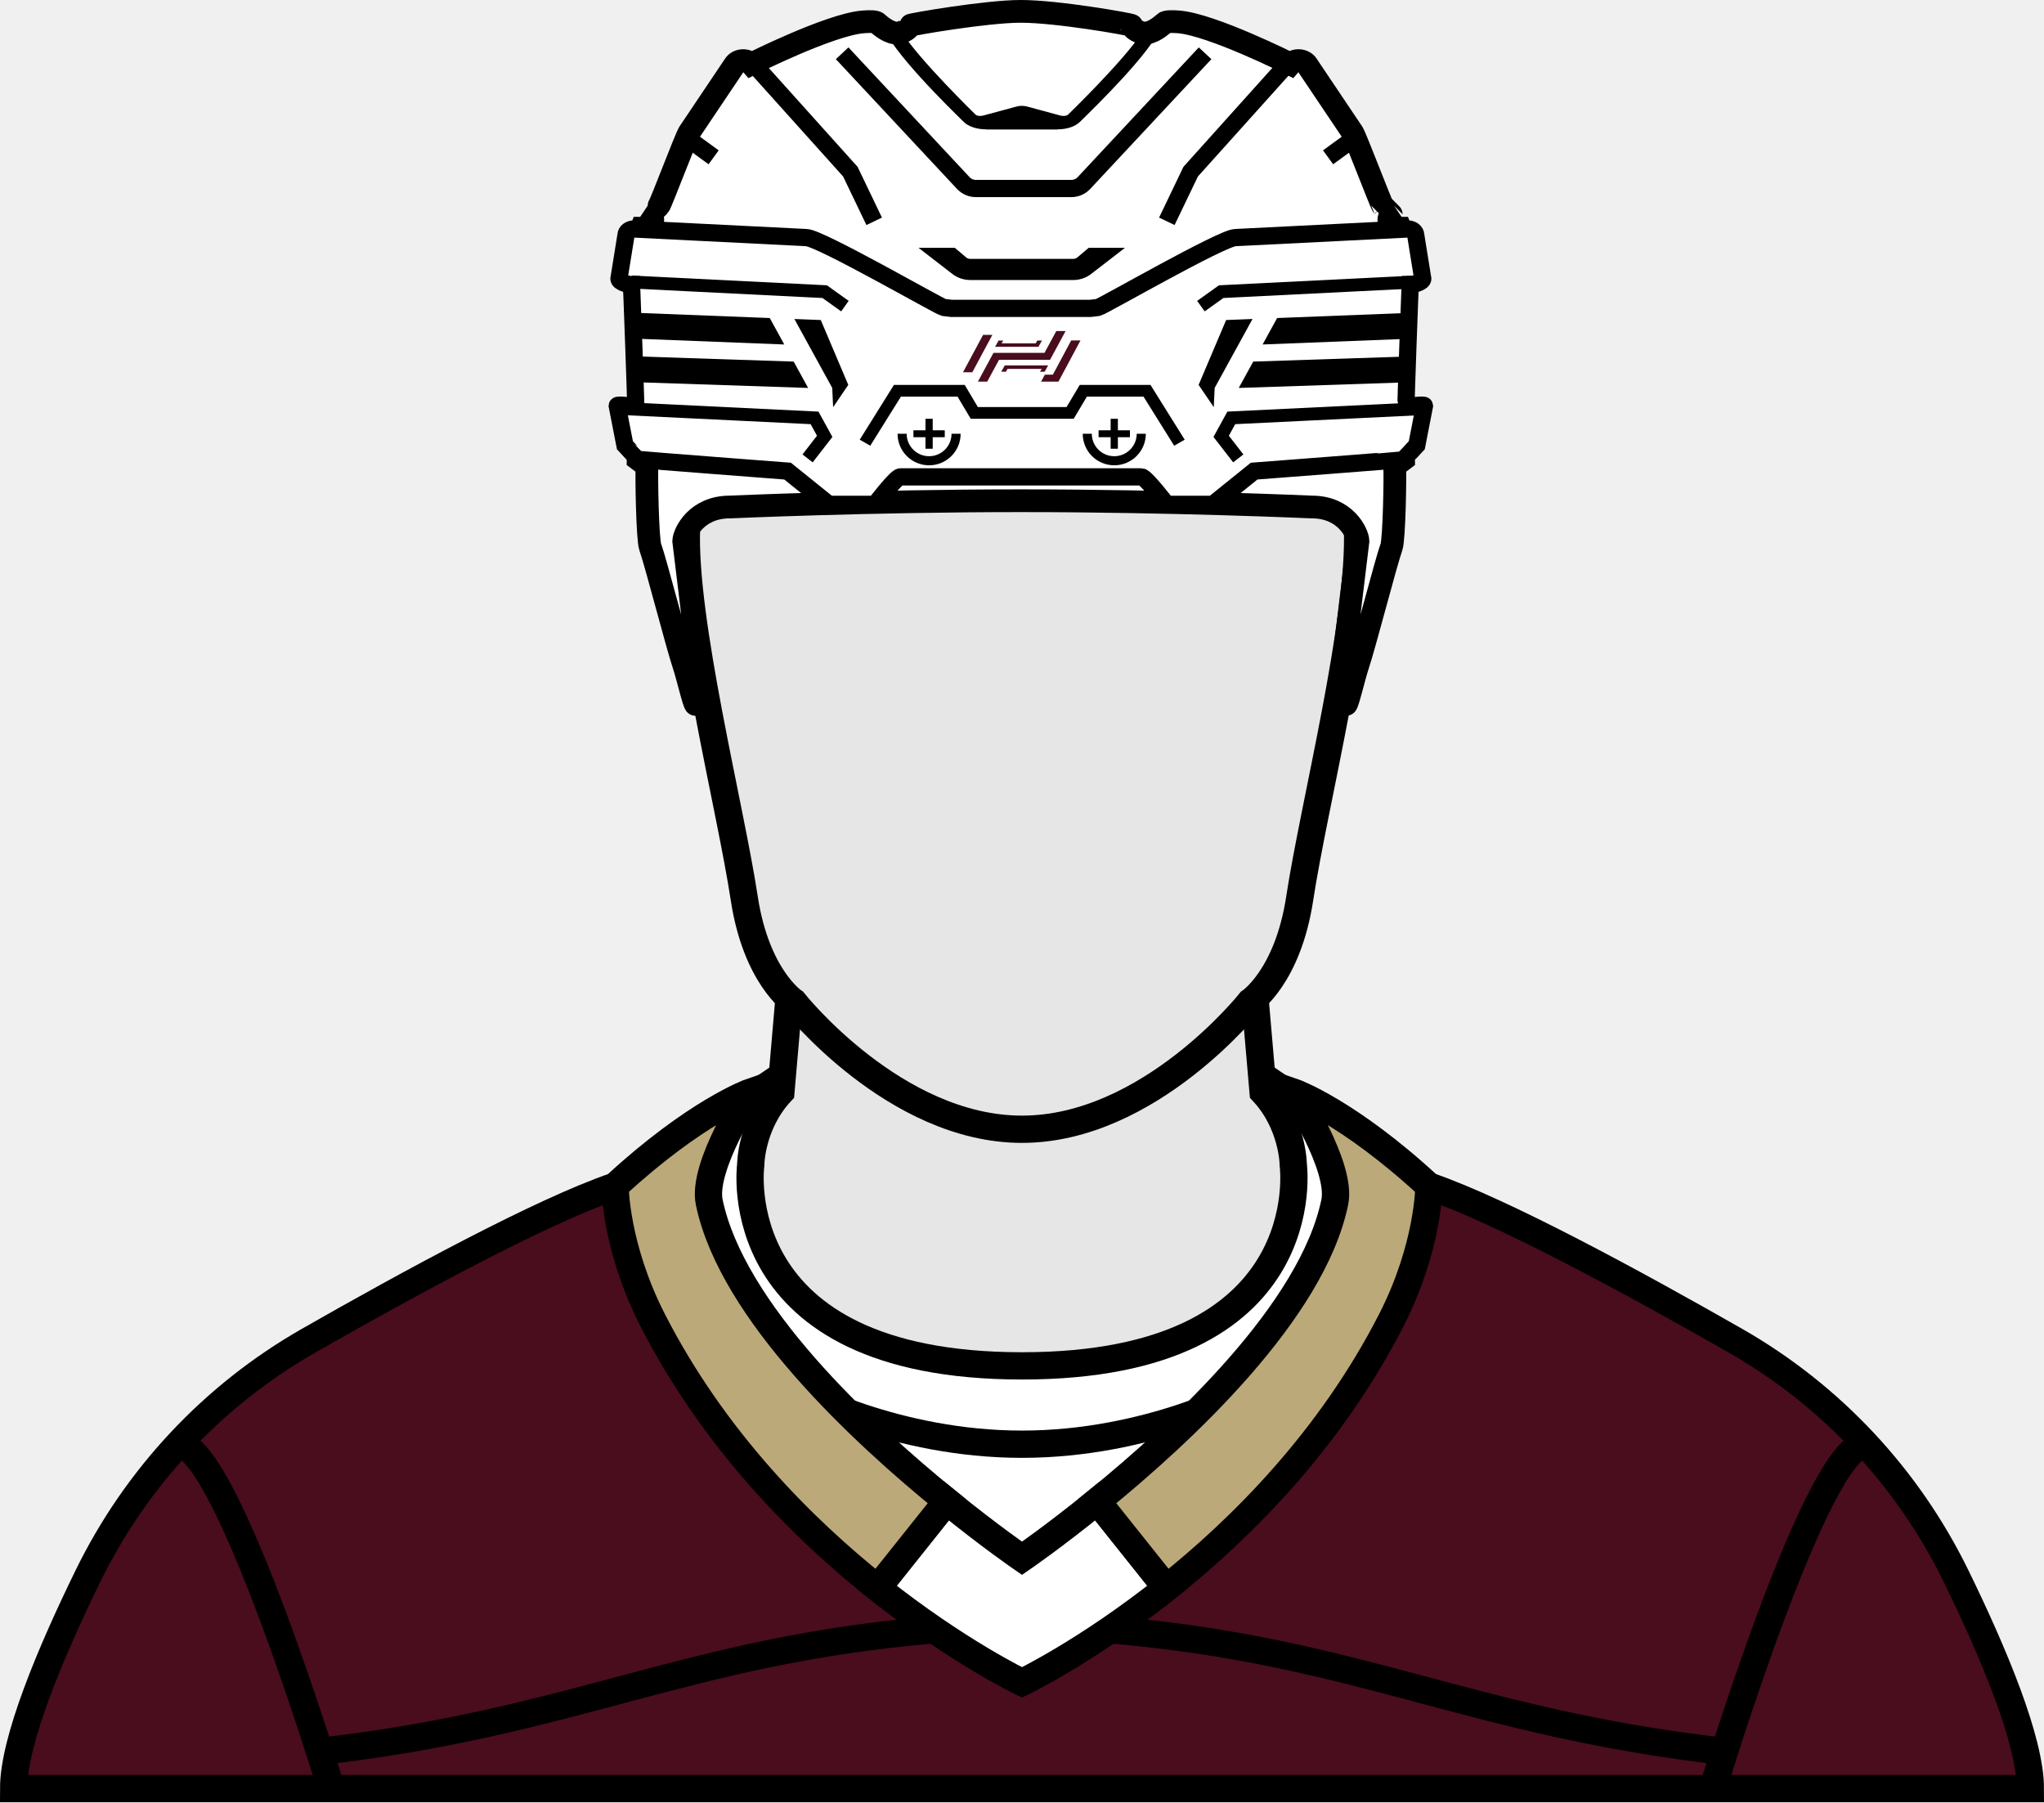
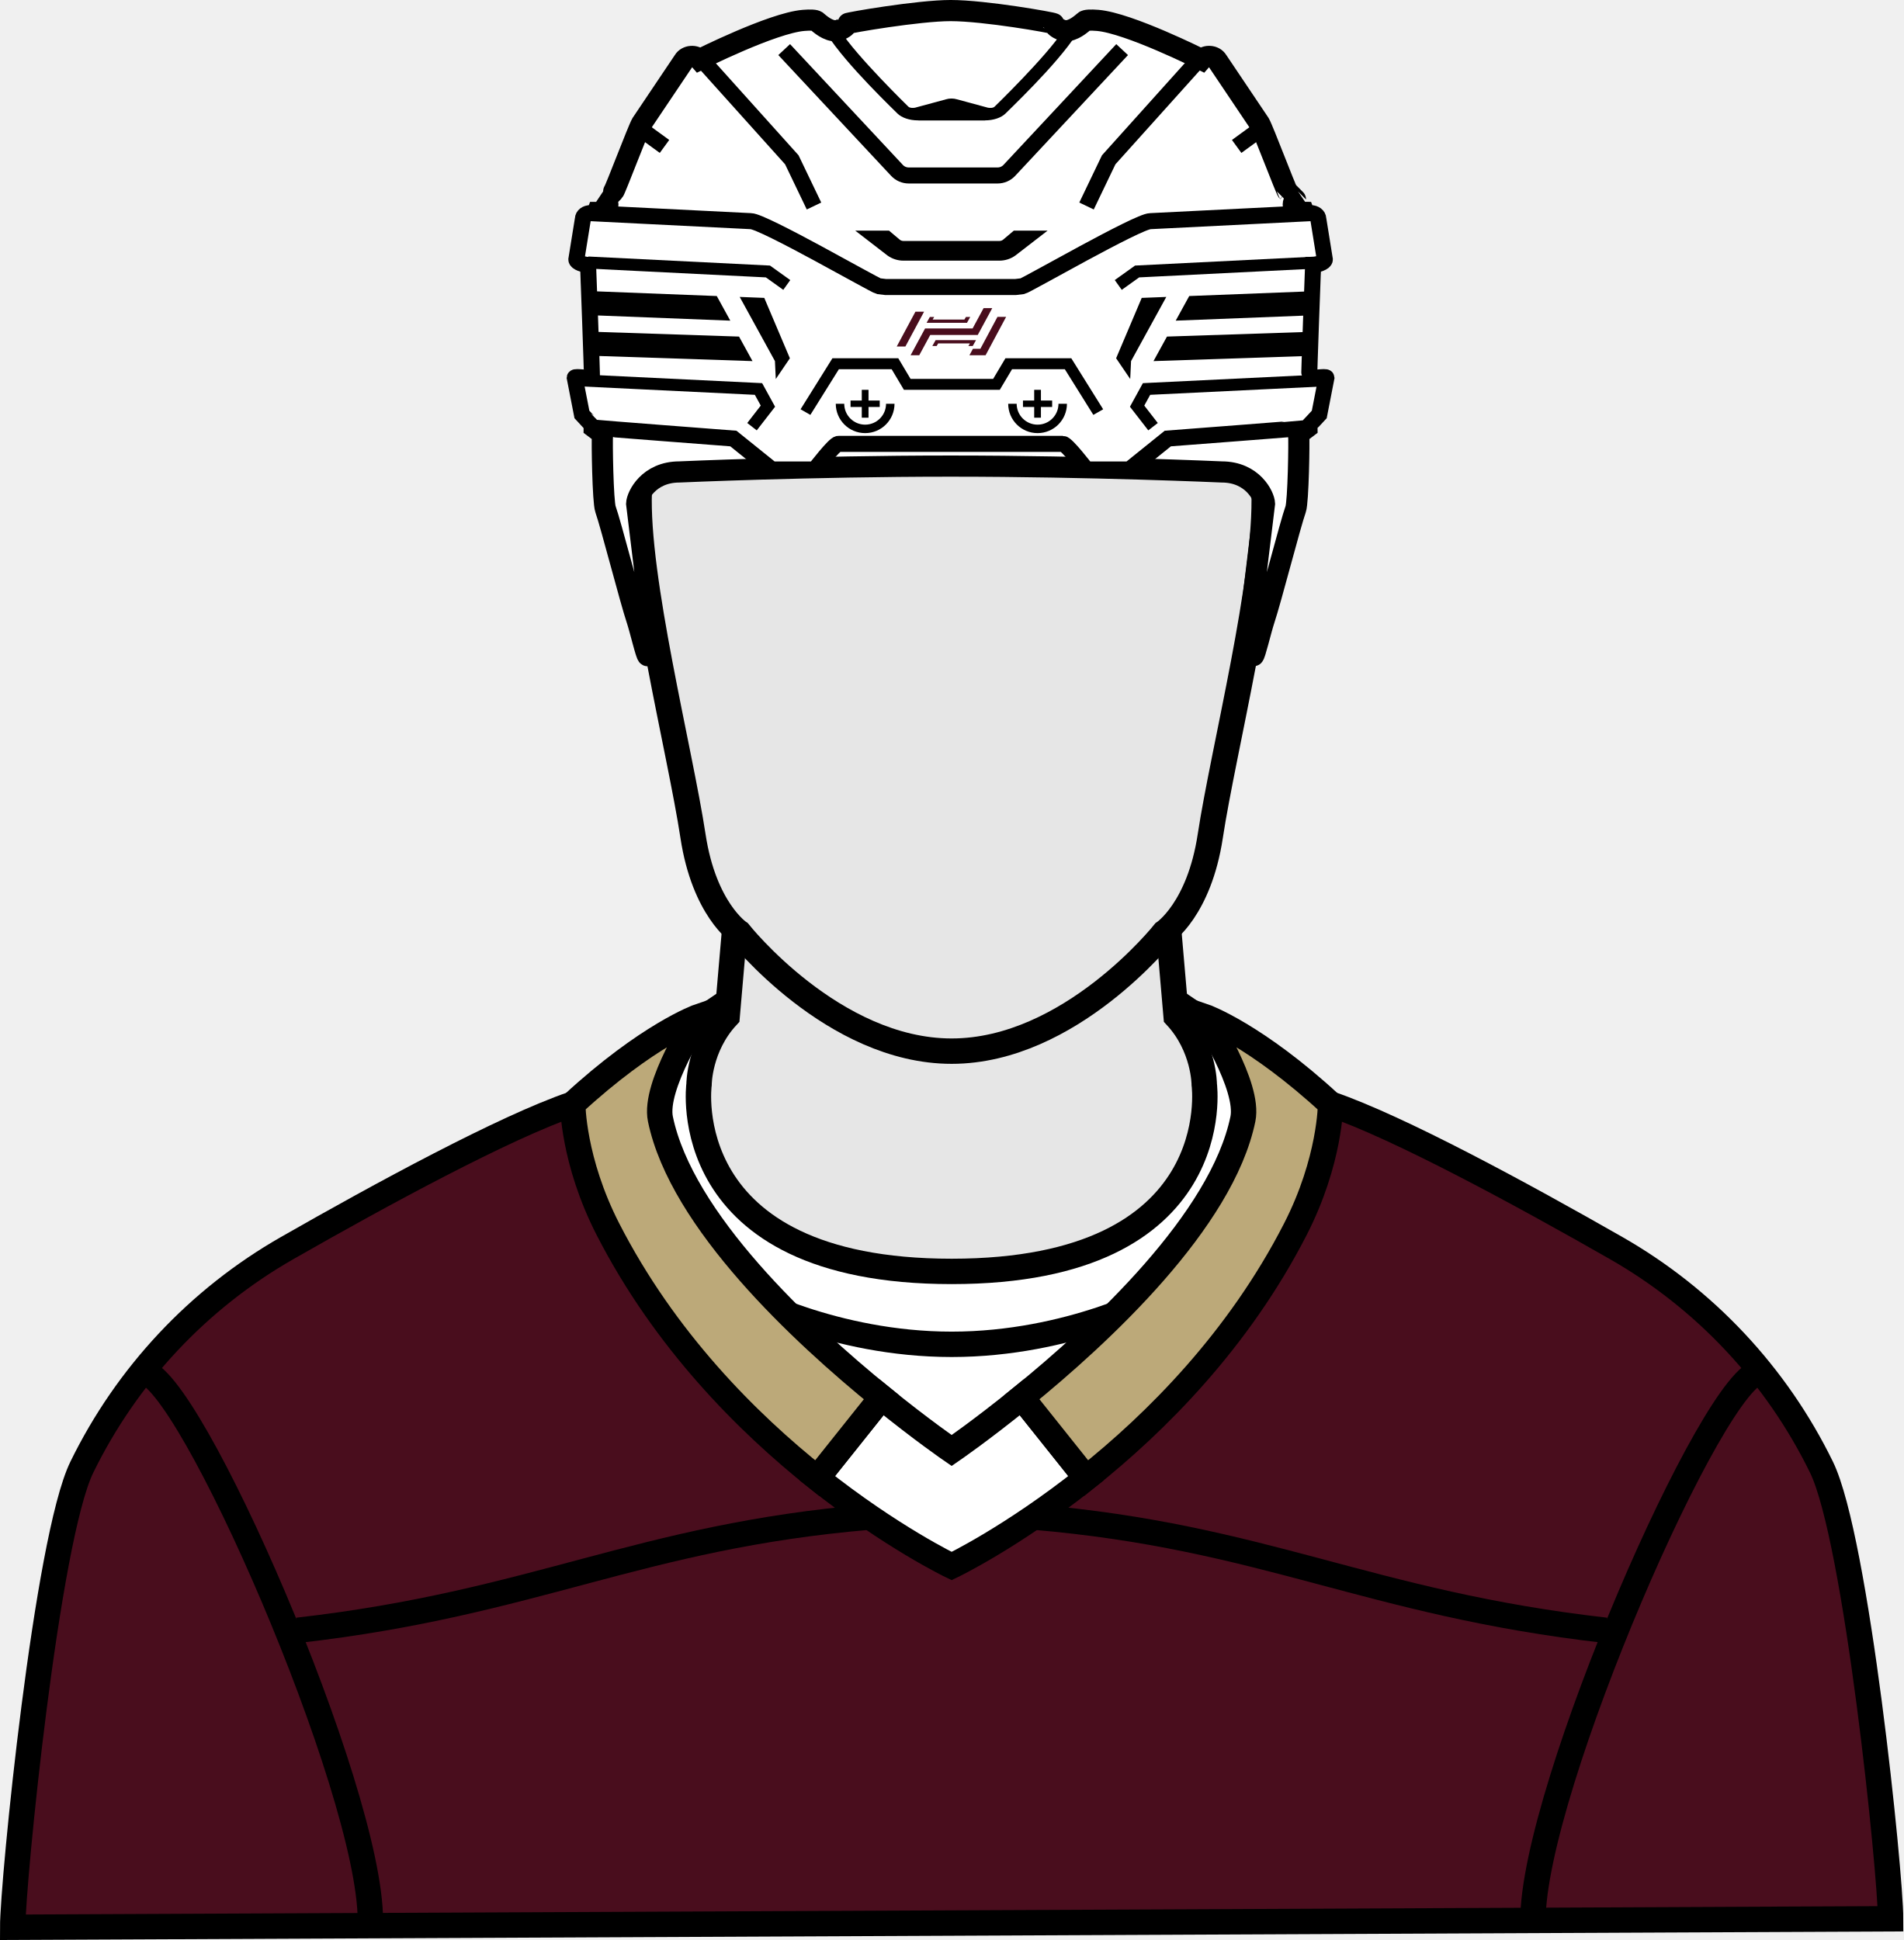
- <svg xmlns="http://www.w3.org/2000/svg" id="Layer_2" data-name="Layer 2" viewBox="0 0 2248.41 1982.27">
+ <svg xmlns="http://www.w3.org/2000/svg" id="Layer_2" data-name="Layer 2" viewBox="0 0 2248.41 2292.33">
  <defs>
    <style>
      .cls-1 {
        fill: #e6e6e6;
      }

      .cls-1, .cls-2, .cls-3, .cls-4, .cls-5, .cls-6, .cls-7, .cls-8, .cls-9, .cls-10, .cls-11 {
        stroke-miterlimit: 10;
      }

      .cls-1, .cls-2, .cls-4, .cls-5, .cls-6, .cls-7, .cls-8, .cls-9, .cls-10, .cls-11 {
        stroke: #000;
      }

      .cls-1, .cls-2, .cls-4, .cls-7, .cls-11 {
        stroke-width: 30px;
      }

      .cls-12, .cls-2 {
        fill: #490d1d;
      }

-       .cls-13, .cls-5, .cls-10, .cls-11 {
-         fill: #fff;
-       }
- 
      .cls-3 {
        stroke: #ff0;
      }

-       .cls-3, .cls-14, .cls-6, .cls-7, .cls-8, .cls-9 {
+       .cls-3, .cls-13, .cls-6, .cls-7, .cls-8, .cls-9 {
        fill: none;
      }

      .cls-4 {
        fill: #bca979;
      }

      .cls-5, .cls-9 {
        stroke-width: 18.94px;
+       }
+ 
+       .cls-5, .cls-10, .cls-11 {
+         fill: #fff;
      }

      .cls-6 {
        stroke-width: 10px;
      }

      .cls-8 {
        stroke-width: 14.2px;
      }

      .cls-10 {
        stroke-width: 25px;
      }
    </style>
  </defs>
  <g id="Layer_1-2" data-name="Layer 1">
-     <g id="Watterson">
+     <g id="WAT">
      <g>
-         <path class="cls-2" d="M1571.82,1304.53c81.15,27.86,226.2,106.69,337.37,170.21,104.97,59.97,189.4,150.19,242.51,258.8,41.55,84.97,81.71,180.8,81.71,233.73H15c0-52.93,40.17-148.76,81.72-233.73,53.11-108.61,137.53-198.83,242.51-258.8,111.17-63.52,256.22-142.35,337.36-170.21l48.58,27.76,133.84,242.89,265.2,215.13,298.42-246.36,104.09-239.42h45.11Z" />
+         <path class="cls-2" d="M1571.82,1304.53c81.15,27.86,226.2,106.69,337.37,170.21,104.97,59.97,189.4,150.19,242.51,258.8,41.55,84.97,81.71,480.8,81.71,533.73l-2218.41,10c0-52.93,40.17-458.76,81.72-543.73,53.11-108.61,137.53-198.83,242.51-258.8,111.17-63.52,256.22-142.35,337.36-170.21l48.58,27.76,133.84,242.89,265.2,215.13,298.42-246.36,104.09-239.42h45.11Z" />
        <g>
-           <path class="cls-7" d="M196.13,1588.48c53.67,0,168.17,378.79,168.17,378.79" />
-           <path class="cls-7" d="M2052.29,1588.48c-53.67,0-168.17,378.79-168.17,378.79" />
+           <path class="cls-7" d="M2080.24,1620.91c-53.67,0-269.35,493.35-269.35,648.36" />
          <path class="cls-7" d="M1220.86,1792.57c273.48,23.19,394.92,101.84,676.07,133.84" />
+           <path class="cls-7" d="M168.18,1620.91c53.67,0,269.35,493.35,269.35,648.36" />
          <path class="cls-7" d="M1027.56,1792.57c-273.48,23.19-394.92,101.84-676.07,133.84" />
        </g>
        <polygon class="cls-11" points="877.85 1530.07 1124.21 1760.81 1370.57 1530.07 877.85 1530.07" />
        <path class="cls-11" d="M1283.1,1746.61c-87.82,69.88-158.89,103.85-158.89,103.85,0,0-71.08-33.98-158.9-103.85l76.12-95.45c47.79,38.8,82.78,62.81,82.78,62.81,0,0,34.99-24.01,82.77-62.81l76.12,95.45Z" />
        <path class="cls-3" d="M825.8,1201.02h0" />
        <path class="cls-3" d="M1422.63,1201.03h-.01" />
        <path class="cls-11" d="M1387.46,1182.39l25.15,17.1c10.41,7.08,19.23,16.26,25.88,26.94l55.85,89.65-71.7,148.05-52.06,65.93s-106.85,58.41-246.36,58.41c-139.52,0-246.36-58.41-246.36-58.41l-52.06-65.93-71.7-148.05,55.85-89.65c6.66-10.69,15.47-19.86,25.88-26.94l25.15-17.1" />
        <path class="cls-4" d="M1041.43,1651.16l-76.12,95.45c-82.61-65.72-180.03-163.2-247.08-294.03-41.64-81.26-41.64-148.05-41.64-148.05,88.65-81.77,148.27-103.18,149.2-103.5-.77,1.18-53.72,82.1-45.64,121.19,24.83,120.09,167.63,252.9,261.28,328.94Z" />
        <path class="cls-4" d="M1571.82,1304.53s0,66.79-41.64,148.05c-67.05,130.84-164.47,228.31-247.08,294.03l-76.12-95.45c93.65-76.03,236.45-208.84,261.28-328.94,8.08-39.09-44.86-120.01-45.63-121.19.93.32,60.54,21.73,149.19,103.5Z" />
        <path class="cls-1" d="M1379.01,1080.69l10.39,120.33c33.21,35.84,33.21,80.37,33.21,80.37,0,0,30.07,220.92-298.41,220.92-328.48,0-298.41-220.92-298.41-220.92,0,0,0-44.53,33.21-80.37l10.39-120.33" />
        <path class="cls-1" d="M1124.19,1242.05c140.16,0,251.08-140.17,251.08-140.17,0,0,41.3-27.38,54.44-113.88,15.48-101.9,67.43-304.36,63.51-407.36-2.71-71.4-14.81-227.99-65.7-278.14-56.22-55.4-246.39-87.6-303.33-87.6-56.94,0-247.11,32.2-303.33,87.6-50.89,50.15-62.99,206.74-65.7,278.14-3.92,103,48.03,305.46,63.51,407.36,13.14,86.51,54.44,113.88,54.44,113.88,0,0,110.91,140.17,251.08,140.17Z" />
      </g>
      <g>
        <path class="cls-10" d="M1001.03,27.96c-1.17,2.92-4.02,5.52-9.63,7.58-.28.12-.61.24-.89.32-4.16,1.18-8.65.28-13.18-1.93-.51-.24-.98-.51-1.5-.79-.47-.2-.89-.47-1.35-.75-.47-.28-.94-.55-1.4-.87-.47-.28-.89-.59-1.36-.91-.42-.28-.79-.55-1.21-.87-.51-.36-1.03-.75-1.5-1.14-.47-.36-.93-.71-1.36-1.07-.89-.71-1.78-1.46-2.66-2.25v-.08c-1.73-1.54-7.52-1.78-15.8-1.1-36.78,3.08-122.88,46.32-122.88,46.32-4.86-5.56-14.91-4.81-18.55,1.34l-49.87,74.23c-4.11,6.95-31.08,78.5-32.9,80.2,0,0-9.47,9.47-9.47,9.51.33.39,2.15,2.84,2.38,4.06,1.96,10.93-10.75,11.25-12.24,11.25,0,0-17.35,44.76-12.77,44.76h4.38s6.28,127.44,6,130.64l-1.32,78.88,9.77,7.38c-.75,9.17.45,80.31,3.56,89.01,6.38,17.85,29.25,107.11,37.28,131.1,3.56,10.65,11.18,43.02,12.61,41.99l.47-.36c4.35-3.08,6.82-7.58,6.73-12.31l-20.29-166.99c.33-8.92,14.05-37.45,50.55-37.45,0,0,154.13-6.91,318.96-6.91h.76s0,0,0,0h.76s.19,0,.19,0h-3.23s.19,0,.19,0h1.52-.37s.19,0,.19,0h.57s0,0,0,0h.19s0,0,0,0h.76s-3.23,0-3.23,0h.19s.57,0,.57,0h.19s0,0,0,0h.57s.19,0,.19,0h2.67s.19,0,.19,0h.57s0,0,0,0h.76s.19,0,.19,0h-3.23s.19,0,.19,0h1.52-.37s.19,0,.19,0h.57s0,0,0,0h.19s0,0,0,0h.76s-3.23,0-3.23,0h.19s.57,0,.57,0h.19s0,0,0,0h.57s.19,0,.19,0c164.83,0,318.96,6.91,318.96,6.91,36.5,0,50.23,28.53,50.55,37.45l-20.29,166.99c-.09,4.74,2.38,9.23,6.73,12.31l.47.36c1.43,1.03,9.05-31.34,12.61-41.99,8.03-23.99,30.9-113.25,37.28-131.1,3.11-8.71,4.31-79.84,3.56-89.01l9.77-7.38-1.32-78.88c-.28-3.2,6-130.65,6-130.65h4.38c4.58,0-12.77-44.76-12.77-44.76-1.5,0-14.21-.32-12.24-11.25.23-1.22,2.06-3.67,2.38-4.06,0-.04-9.47-9.51-9.47-9.51-1.82-1.7-28.79-73.26-32.9-80.2l-49.87-74.23c-3.65-6.16-13.69-6.91-18.55-1.34,0,0-86.1-43.24-122.88-46.32-8.27-.67-14.07-.43-15.8,1.1v.08c-.89.79-1.78,1.54-2.66,2.25-.42.36-.89.71-1.36,1.07-.47.39-.98.79-1.5,1.14-.42.32-.79.59-1.21.87-.47.32-.89.63-1.36.91-.47.32-.93.59-1.4.87-.47.28-.89.55-1.35.75-.51.28-.98.55-1.5.79-4.53,2.21-9.02,3.12-13.18,1.93-.28-.08-.61-.2-.89-.32-5.61-2.05-8.46-4.66-9.63-7.58-.42-1.07-81.27-15.46-121.91-15.46-37.96,0-121.49,14.39-121.91,15.46Z" />
        <path class="cls-5" d="M990.27,524.5c-4.55,0-27.65,30.22-27.65,30.22h-50.9l-45.38-36.55s-163.57-12.49-164.37-12.88c-.29-.11-14.54-15.56-14.54-15.56l-8.47-43.46c.22-2.12,19.05,1.57,20.29-.32.44-.73-4.54-132.91-4.54-132.91-4.6,0-13.86-2.85-13.86-6.36l7.76-48.13c0-3.7,3.92-6.7,8.76-6.7l189.56,9.47c14.6,0,145.6,75.55,151.08,76.84l8.39,1h153.1s8.39-1,8.39-1c5.47-1.28,136.48-76.84,151.08-76.84l189.56-9.47c4.84,0,8.76,3,8.76,6.7l7.76,48.13c0,3.52-9.27,6.36-13.86,6.36,0,0-4.98,132.18-4.54,132.91,1.24,1.9,20.07-1.8,20.29.32l-8.47,43.46s-14.25,15.45-14.54,15.56c-.8.39-164.37,12.88-164.37,12.88l-45.38,36.55h-50.9s-23.11-30.22-27.65-30.22h-265.34Z" />
        <g id="Logos">
          <g id="White">
            <polygon class="cls-12" points="1069.55 409.45 1091.62 368.32 1081.4 368.32 1059.32 409.45 1069.55 409.45" />
            <polygon class="cls-12" points="1178.31 374.44 1158.16 412.11 1149.34 412.11 1145.2 419.78 1164.28 419.78 1188.54 374.44 1178.31 374.44" />
            <polygon class="cls-12" points="1172.17 364.1 1161.94 364.1 1148.96 388.1 1092.83 388.1 1075.69 419.78 1085.92 419.78 1098.92 395.78 1155.03 395.78 1155.04 395.78 1172.17 364.1" />
            <polygon class="cls-12" points="1106.5 408.84 1108.3 405.76 1145.79 405.76 1143.98 408.84 1149.1 408.84 1152.97 401.92 1105.25 401.92 1101.38 408.84 1106.5 408.84" />
            <polygon class="cls-12" points="1141.06 374.53 1139.25 377.61 1101.77 377.61 1103.57 374.53 1098.45 374.53 1094.59 381.45 1142.3 381.45 1146.17 374.53 1141.06 374.53" />
          </g>
        </g>
        <path d="M1124.28,142.25h39.3c9.91,0,19.1-3.06,24.24-8.11,18.44-18.09,78.95-76.9,90.59-106.62,0,0-18.79,2.92-22.44,8.59-19.45,30.27-81.07,89.95-81.07,89.95-1.96,1.76-5.52,1.6-7.83,1.2l-36.55-9.89c-1.98-.62-4.06-.93-6.14-.95h-.76c-2.08.02-4.16.33-6.14.95l-36.55,9.89c-2.32.4-5.87.55-7.83-1.2,0,0-61.25-59.62-80.51-89.83-3.59-5.63-22.35-8.51-22.35-8.51,11.63,29.72,71.49,88.33,89.93,106.42,5.14,5.04,14.32,8.11,24.24,8.11h39.3" />
        <path d="M1084.98,142.25h78.61s-2.37-5.23-2.37-5.23c-.39-.67-28.27-8.09-35.04-9.57-1.01-.22-2.02-.22-3.04,0-6.86,1.47-35.43,8.74-35.78,9.57l-2.37,5.23Z" />
-         <path class="cls-14" d="M1430.47,66.79s5.23.54,7.84,4.95l-155.87,106.45c24.31-45.24,99.76-101.14,112.75-113.9,1.05-1.03,2.63-1.52,4.22-1.31l31.06,3.82Z" />
-         <path class="cls-14" d="M818.26,66.79s-5.23.54-7.84,4.95l155.87,106.45c-24.31-45.24-99.76-101.14-112.75-113.9-1.05-1.03-2.63-1.52-4.22-1.31l-31.06,3.82Z" />
+         <path class="cls-13" d="M1430.47,66.79s5.23.54,7.84,4.95l-155.87,106.45c24.31-45.24,99.76-101.14,112.75-113.9,1.05-1.03,2.63-1.52,4.22-1.31l31.06,3.82Z" />
+         <path class="cls-13" d="M818.26,66.79s-5.23.54-7.84,4.95l155.87,106.45c-24.31-45.24-99.76-101.14-112.75-113.9-1.05-1.03-2.63-1.52-4.22-1.31l-31.06,3.82Z" />
        <path d="M1197.62,272.54l-12.86,10.85c-1.18.86-2.64,1.34-4.13,1.34h-113.38c-1.49,0-2.96-.48-4.14-1.34l-12.86-10.85h-39.91l37.92,29.27c5.41,3.98,12.15,6.18,18.98,6.18h113.38c6.83,0,13.57-2.19,18.98-6.17l37.92-29.28h-39.91Z" />
        <polygon points="1039.24 473.28 1025.99 473.28 1025.99 460.61 1018.03 460.61 1018.03 473.28 1004.78 473.28 1004.78 480.88 1018.03 480.88 1018.03 493.55 1025.99 493.55 1025.99 480.88 1039.24 480.88 1039.24 473.28" />
        <polygon points="1242.93 473.28 1229.67 473.28 1229.67 460.61 1221.72 460.61 1221.72 473.28 1208.46 473.28 1208.46 480.88 1221.72 480.88 1221.72 493.55 1229.67 493.55 1229.67 480.88 1242.93 480.88 1242.93 473.28" />
        <path d="M1291.59,490.23l-33.71-53.98h-62.3l-14.51,24.37h-113.25l-14.51-24.37h-62.3l-33.71,53.98-11.59-6.61,37.64-60.28h77.81l14.51,24.37h97.55l14.51-24.37h77.81l37.64,60.28-11.59,6.61Z" />
        <g>
          <polyline class="cls-9" points="828.99 70.41 935.4 188.82 961.6 243.42" />
          <polyline class="cls-9" points="1416.14 70.41 1309.73 188.82 1283.53 243.42" />
          <path class="cls-9" d="M926.37,58.61l133.29,142.75c3.58,3.82,8.58,5.98,13.81,5.98h105.03c5.23,0,10.23-2.17,13.81-5.98l133.29-142.75" />
        </g>
        <line class="cls-9" x1="747.87" y1="145.98" x2="784.99" y2="173.03" />
        <line class="cls-9" x1="1498.01" y1="145.98" x2="1460.89" y2="173.03" />
        <polyline class="cls-8" points="694.7 310.19 907.16 320.78 929.43 336.71" />
        <polyline class="cls-8" points="678.96 449.1 896.02 459.63 907.16 479.92 888.35 504.18" />
        <polyline class="cls-8" points="1555.75 310.19 1343.29 320.78 1321.02 336.71" />
        <polyline class="cls-8" points="1571.49 449.1 1354.43 459.63 1343.29 479.92 1362.1 504.18" />
-         <g>
-           <line class="cls-13" x1="698.32" y1="406.13" x2="884.9" y2="412.66" />
-           <polygon points="888.95 426.69 697.82 420.32 698.82 391.94 873.04 397.71 888.95 426.69" />
-         </g>
-         <g>
-           <line class="cls-13" x1="698.32" y1="358.23" x2="859.19" y2="364.93" />
-           <polygon points="862.71 378.89 697.73 372.43 698.91 344.04 846.74 349.8 862.71 378.89" />
-         </g>
+         <polygon points="888.95 426.69 697.82 420.32 698.82 391.94 873.04 397.71 888.95 426.69" />
+         <polygon points="862.71 378.89 697.73 372.43 698.91 344.04 846.74 349.8 862.71 378.89" />
        <polygon points="933.11 423.34 902.85 351.99 873.83 350.86 915.46 426.69 916.45 447.84 933.11 423.34" />
        <polygon points="1362.64 426.69 1553.78 420.32 1552.78 391.94 1378.56 397.71 1362.64 426.69" />
        <polygon points="1388.89 378.89 1553.87 372.43 1552.69 344.04 1404.86 349.8 1388.89 378.89" />
        <polygon points="1318.49 423.34 1348.75 351.99 1377.77 350.86 1336.13 426.69 1335.15 447.84 1318.49 423.34" />
        <g>
          <path class="cls-6" d="M992.31,477.08c0,16.4,13.3,29.7,29.7,29.7s29.7-13.3,29.7-29.7" />
          <path class="cls-6" d="M1255.4,477.08c0,16.4-13.3,29.7-29.7,29.7s-29.7-13.3-29.7-29.7" />
        </g>
      </g>
    </g>
  </g>
</svg>
